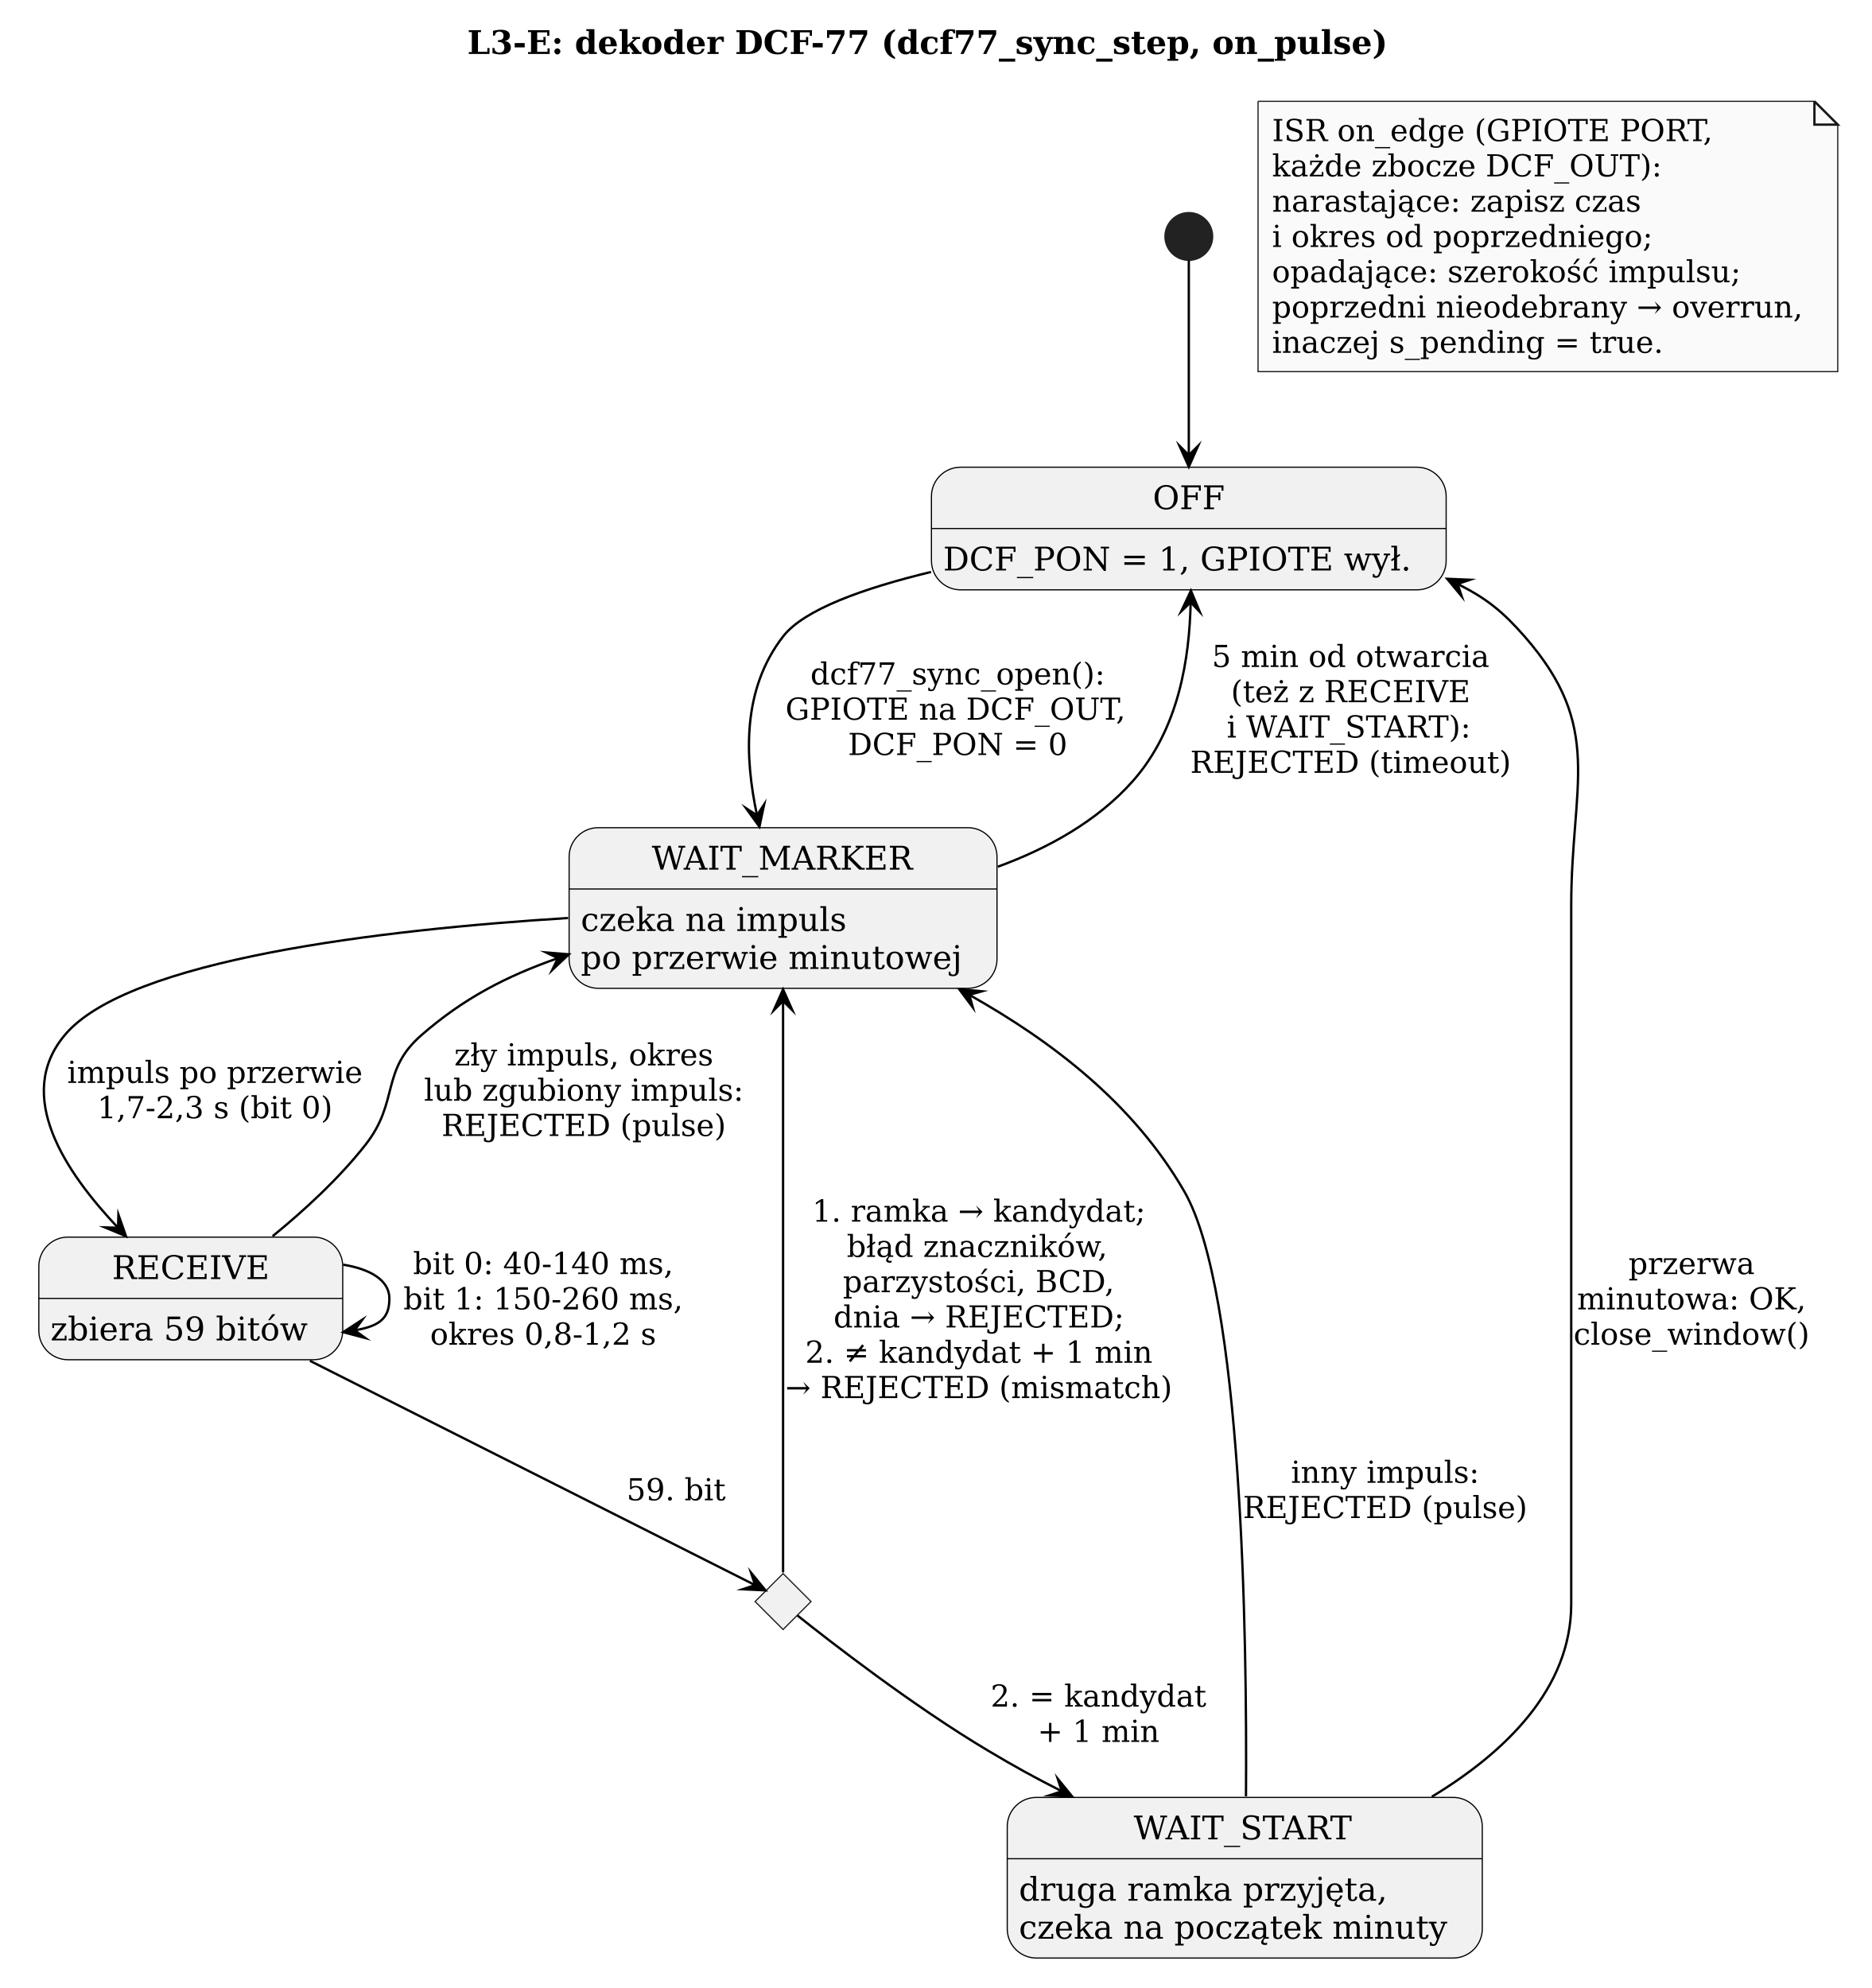
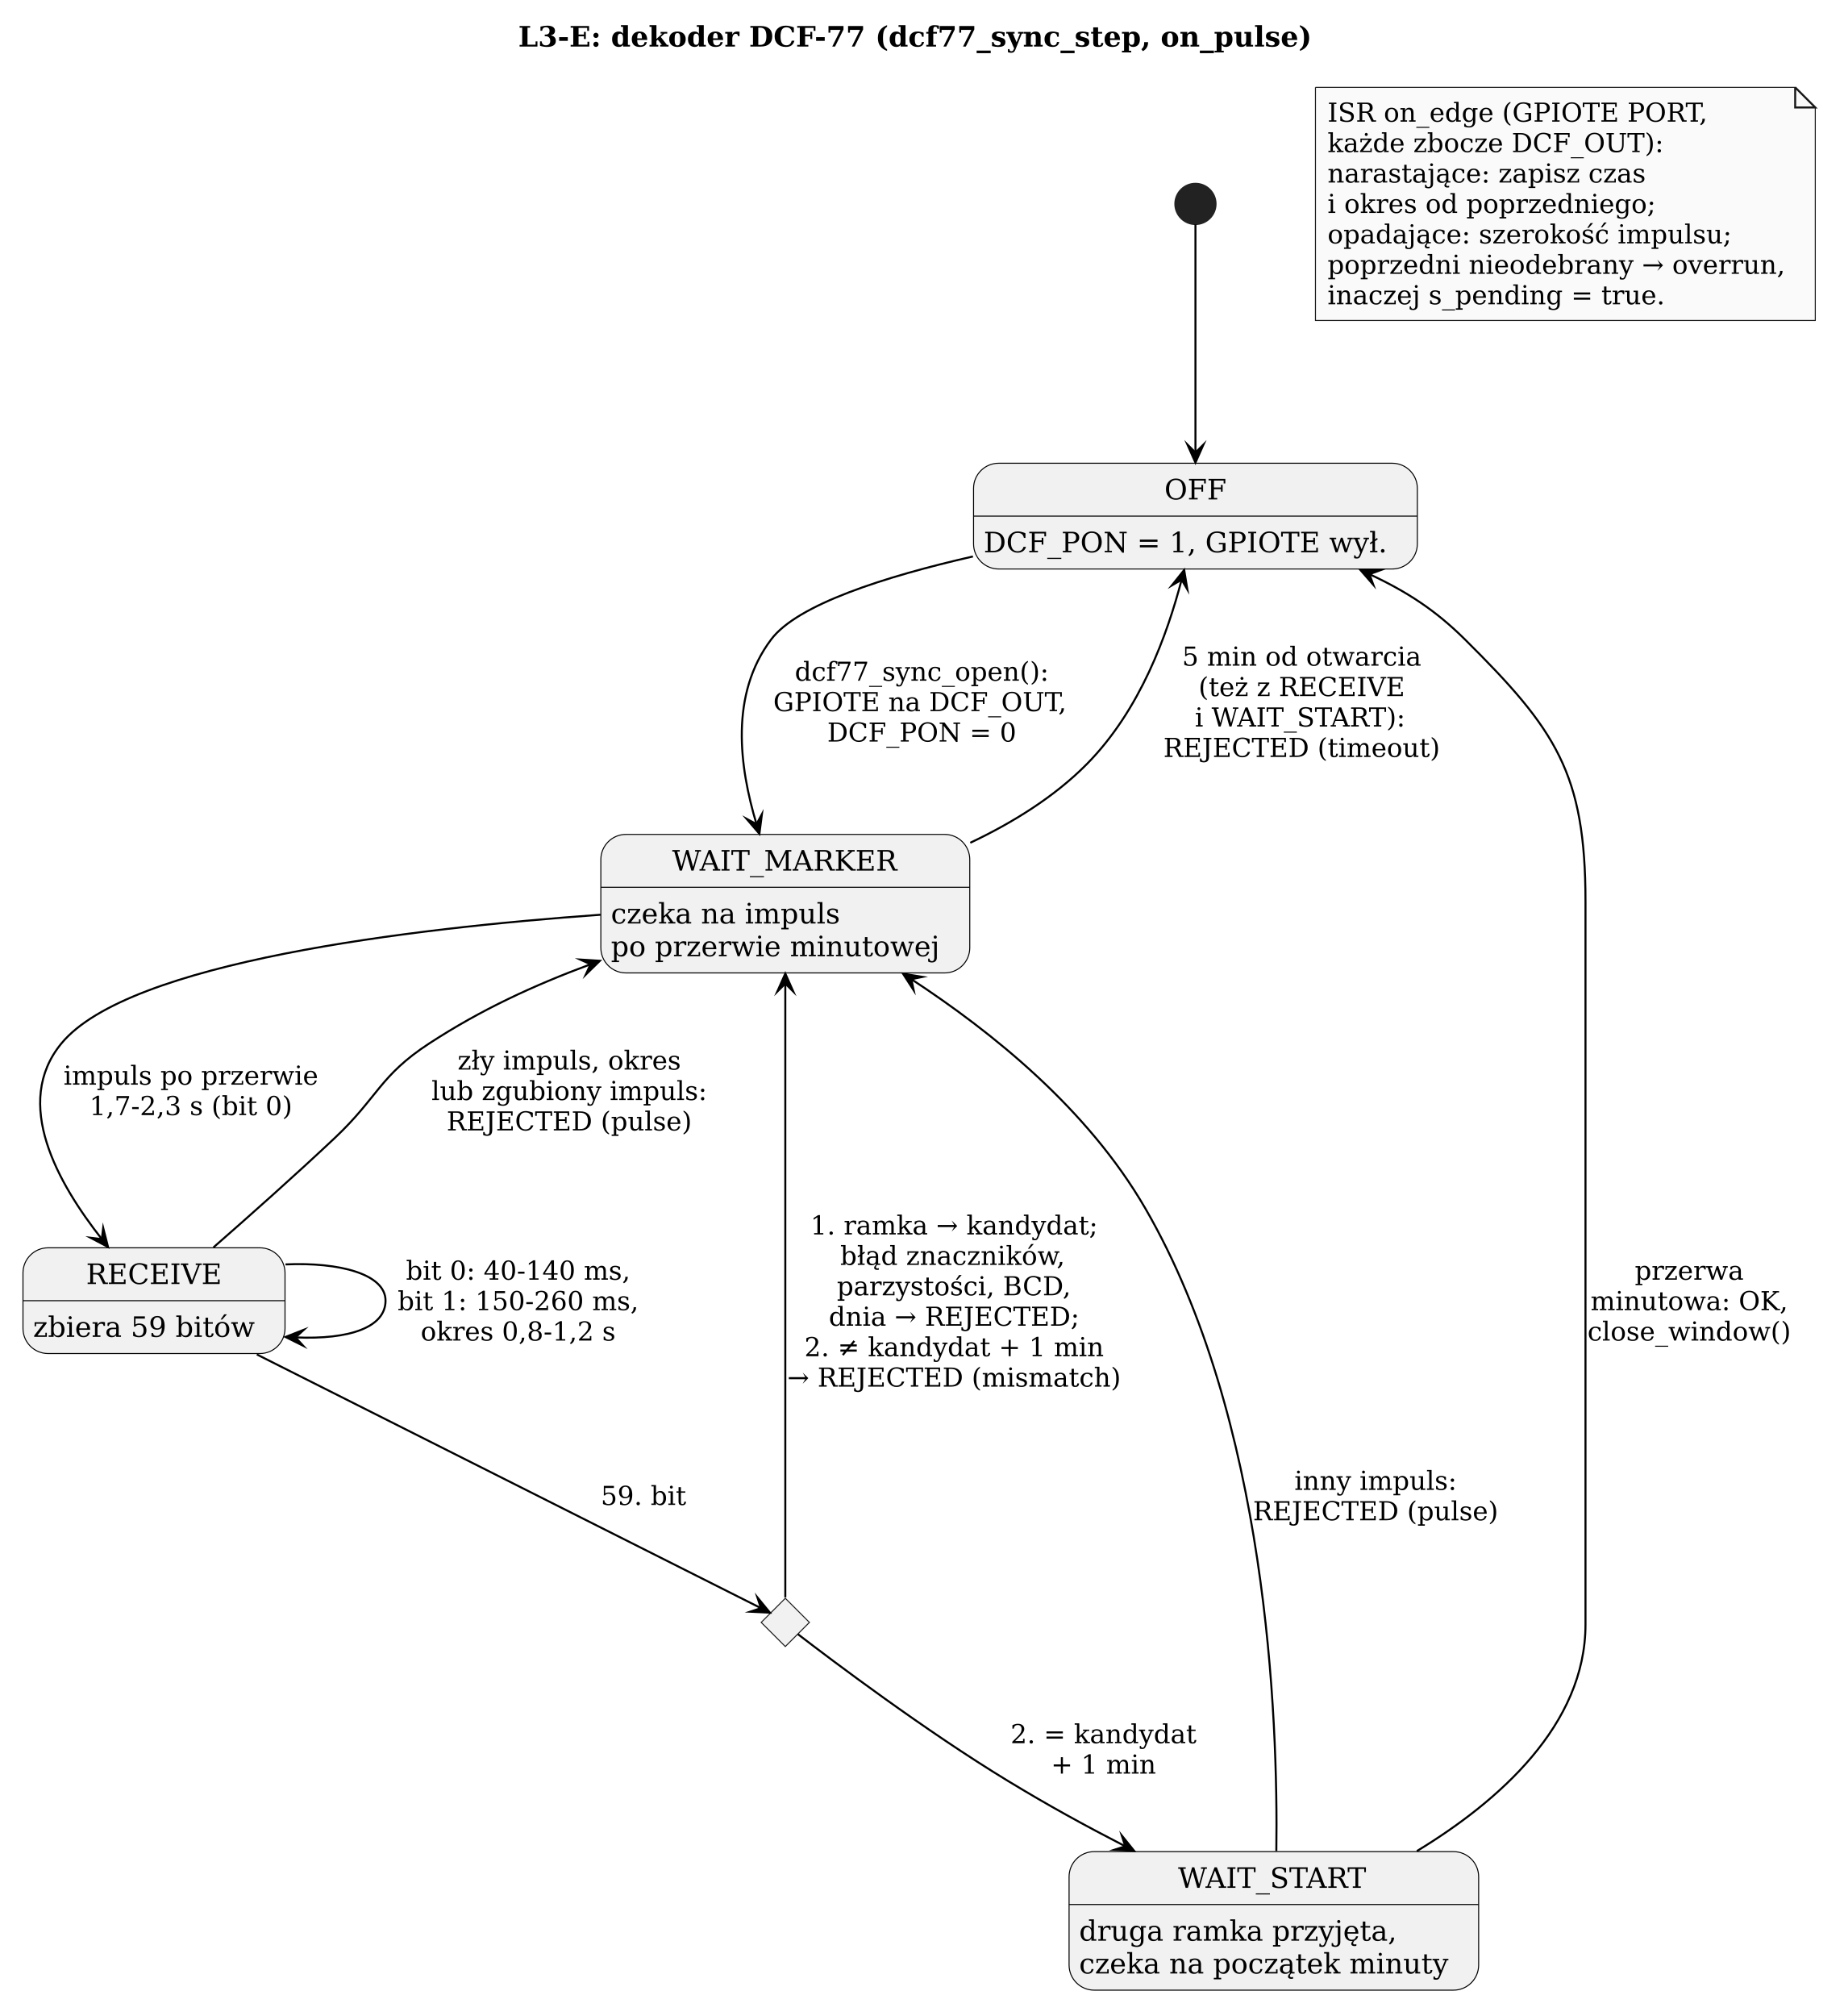
- <svg xmlns="http://www.w3.org/2000/svg" version="1.1" data-diagram-type="STATE" style="width:1338px;height:1421px;background:#FFFFFF;" width="1338.333px" height="1421.667px" viewBox="0 0 1338 1421" zoomAndPan="magnify" preserveAspectRatio="none" contentStyleType="text/css">
+ <svg xmlns="http://www.w3.org/2000/svg" version="1.1" data-diagram-type="STATE" style="width:1528px;height:1671px;background:#FFFFFF;" width="1528.333px" height="1671.667px" viewBox="0 0 1528 1671" zoomAndPan="magnify" preserveAspectRatio="none" contentStyleType="text/css">
  <defs />
  <g font-family="sans-serif" lengthAdjust="spacing">
    <g class="title" data-source-line="15">
-       <text x="333.974" y="38.576" fill="#000" font-size="23.333" textLength="658.916" font-weight="700" font-family="DejaVu Serif">L3-E: dekoder DCF-77 (dcf77_sync_step, on_pulse)</text>
+       <text x="429.624" y="38.576" fill="#000" font-size="23.333" textLength="658.916" font-weight="700" font-family="DejaVu Serif">L3-E: dekoder DCF-77 (dcf77_sync_step, on_pulse)</text>
    </g>
    <g class="entity" data-qualified-name="Off" id="ent0001" data-source-line="18">
-       <rect x="665.75" y="333.962" width="367.896" height="87.656" fill="#F1F1F1" style="stroke:#000;stroke-width:0.833;" rx="20.833" ry="20.833" />
-       <line x1="665.75" y1="377.79" x2="1033.646" y2="377.79" style="stroke:#000;stroke-width:0.833;" />
-       <text x="823.943" y="363.954" fill="#000" font-size="23.333" textLength="51.509" font-family="DejaVu Serif">OFF</text>
-       <text x="674.083" y="407.782" fill="#000" font-size="23.333" textLength="334.562" font-family="DejaVu Serif">DCF_PON = 1, GPIOTE wył.</text>
+       <rect x="807.05" y="383.962" width="367.896" height="87.656" fill="#F1F1F1" style="stroke:#000;stroke-width:0.833;" rx="20.833" ry="20.833" />
+       <line x1="807.05" y1="427.79" x2="1174.946" y2="427.79" style="stroke:#000;stroke-width:0.833;" />
+       <text x="965.243" y="413.954" fill="#000" font-size="23.333" textLength="51.509" font-family="DejaVu Serif">OFF</text>
+       <text x="815.383" y="457.782" fill="#000" font-size="23.333" textLength="334.562" font-family="DejaVu Serif">DCF_PON = 1, GPIOTE wył.</text>
    </g>
    <g class="entity" data-qualified-name="Marker" id="ent0002" data-source-line="20">
-       <rect x="406.783" y="591.612" width="305.825" height="114.818" fill="#F1F1F1" style="stroke:#000;stroke-width:0.833;" rx="20.833" ry="20.833" />
-       <line x1="406.783" y1="635.44" x2="712.609" y2="635.44" style="stroke:#000;stroke-width:0.833;" />
-       <text x="465.884" y="621.604" fill="#000" font-size="23.333" textLength="187.624" font-family="DejaVu Serif">WAIT_MARKER</text>
-       <text x="415.117" y="665.432" fill="#000" font-size="23.333" textLength="189.982" font-family="DejaVu Serif">czeka na impuls</text>
-       <text x="415.117" y="692.594" fill="#000" font-size="23.333" textLength="272.492" font-family="DejaVu Serif">po przerwie minutowej</text>
+       <rect x="498.083" y="691.612" width="305.825" height="114.818" fill="#F1F1F1" style="stroke:#000;stroke-width:0.833;" rx="20.833" ry="20.833" />
+       <line x1="498.083" y1="735.44" x2="803.909" y2="735.44" style="stroke:#000;stroke-width:0.833;" />
+       <text x="557.184" y="721.604" fill="#000" font-size="23.333" textLength="187.624" font-family="DejaVu Serif">WAIT_MARKER</text>
+       <text x="506.417" y="765.432" fill="#000" font-size="23.333" textLength="189.982" font-family="DejaVu Serif">czeka na impuls</text>
+       <text x="506.417" y="792.594" fill="#000" font-size="23.333" textLength="272.492" font-family="DejaVu Serif">po przerwie minutowej</text>
    </g>
    <g class="entity" data-qualified-name="Recv" id="ent0003" data-source-line="22">
-       <rect x="27.75" y="884.262" width="217.22" height="87.656" fill="#F1F1F1" style="stroke:#000;stroke-width:0.833;" rx="20.833" ry="20.833" />
-       <line x1="27.75" y1="928.09" x2="244.97" y2="928.09" style="stroke:#000;stroke-width:0.833;" />
-       <text x="80.066" y="914.254" fill="#000" font-size="23.333" textLength="112.588" font-family="DejaVu Serif">RECEIVE</text>
-       <text x="36.083" y="958.082" fill="#000" font-size="23.333" textLength="183.887" font-family="DejaVu Serif">zbiera 59 bitów</text>
+       <rect x="19.05" y="1034.262" width="217.22" height="87.656" fill="#F1F1F1" style="stroke:#000;stroke-width:0.833;" rx="20.833" ry="20.833" />
+       <line x1="19.05" y1="1078.09" x2="236.27" y2="1078.09" style="stroke:#000;stroke-width:0.833;" />
+       <text x="71.366" y="1064.254" fill="#000" font-size="23.333" textLength="112.588" font-family="DejaVu Serif">RECEIVE</text>
+       <text x="27.383" y="1108.082" fill="#000" font-size="23.333" textLength="183.887" font-family="DejaVu Serif">zbiera 59 bitów</text>
    </g>
    <g class="entity" data-qualified-name="Check" id="ent0004">
-       <polygon points="559.7,1124.762,579.7,1144.762,559.7,1164.762,539.7,1144.762,559.7,1124.762" fill="#F1F1F1" style="stroke:#181818;stroke-width:0.833;stroke-linejoin:miter;stroke-miterlimit:10;" />
+       <polygon points="651,1324.762,671,1344.762,651,1364.762,631,1344.762,651,1324.762" fill="#F1F1F1" style="stroke:#181818;stroke-width:0.833;stroke-linejoin:miter;stroke-miterlimit:10;" />
    </g>
    <g class="entity" data-qualified-name="Start" id="ent0005" data-source-line="26">
-       <rect x="719.933" y="1284.762" width="339.526" height="114.818" fill="#F1F1F1" style="stroke:#000;stroke-width:0.833;" rx="20.833" ry="20.833" />
-       <line x1="719.933" y1="1328.59" x2="1059.46" y2="1328.59" style="stroke:#000;stroke-width:0.833;" />
-       <text x="810.291" y="1314.754" fill="#000" font-size="23.333" textLength="158.81" font-family="DejaVu Serif">WAIT_START</text>
-       <text x="728.267" y="1358.582" fill="#000" font-size="23.333" textLength="263.354" font-family="DejaVu Serif">druga ramka przyjęta,</text>
-       <text x="728.267" y="1385.744" fill="#000" font-size="23.333" textLength="306.193" font-family="DejaVu Serif">czeka na początek minuty</text>
+       <rect x="886.233" y="1534.762" width="339.526" height="114.818" fill="#F1F1F1" style="stroke:#000;stroke-width:0.833;" rx="20.833" ry="20.833" />
+       <line x1="886.233" y1="1578.59" x2="1225.76" y2="1578.59" style="stroke:#000;stroke-width:0.833;" />
+       <text x="976.591" y="1564.754" fill="#000" font-size="23.333" textLength="158.81" font-family="DejaVu Serif">WAIT_START</text>
+       <text x="894.567" y="1608.582" fill="#000" font-size="23.333" textLength="263.354" font-family="DejaVu Serif">druga ramka przyjęta,</text>
+       <text x="894.567" y="1635.744" fill="#000" font-size="23.333" textLength="306.193" font-family="DejaVu Serif">czeka na początek minuty</text>
    </g>
    <g class="entity" data-qualified-name="Isr" id="ent0006" data-source-line="52">
-       <path d="M899.183,72.412 L899.183,265.628 L1313.53,265.628 L1313.53,89.079 L1296.863,72.412 L899.183,72.412" style="stroke:#181818;stroke-width:0.833;" fill="#FAFAFA" />
-       <path d="M1296.863,72.412 L1296.863,89.079 L1313.53,89.079 L1296.863,72.412" style="stroke:#181818;stroke-width:1.667;" fill="#FAFAFA" />
-       <text x="909.183" y="100.857" fill="#000" font-size="21.667" textLength="318.515" font-family="DejaVu Serif">ISR on_edge (GPIOTE PORT,</text>
-       <text x="909.183" y="126.078" fill="#000" font-size="21.667" textLength="278.673" font-family="DejaVu Serif">każde zbocze DCF_OUT):</text>
-       <text x="909.183" y="151.3" fill="#000" font-size="21.667" textLength="263.809" font-family="DejaVu Serif">narastające: zapisz czas</text>
-       <text x="909.183" y="176.521" fill="#000" font-size="21.667" textLength="272.145" font-family="DejaVu Serif">i okres od poprzedniego;</text>
-       <text x="909.183" y="201.742" fill="#000" font-size="21.667" textLength="335.072" font-family="DejaVu Serif">opadające: szerokość impulsu;</text>
-       <text x="909.183" y="226.964" fill="#000" font-size="21.667" textLength="379.347" font-family="DejaVu Serif">poprzedni nieodebrany → overrun,</text>
-       <text x="909.183" y="252.185" fill="#000" font-size="21.667" textLength="279.657" font-family="DejaVu Serif">inaczej s_pending = true.</text>
+       <path d="M1090.483,72.412 L1090.483,265.628 L1504.83,265.628 L1504.83,89.079 L1488.163,72.412 L1090.483,72.412" style="stroke:#181818;stroke-width:0.833;" fill="#FAFAFA" />
+       <path d="M1488.163,72.412 L1488.163,89.079 L1504.83,89.079 L1488.163,72.412" style="stroke:#181818;stroke-width:1.667;" fill="#FAFAFA" />
+       <text x="1100.483" y="100.857" fill="#000" font-size="21.667" textLength="318.515" font-family="DejaVu Serif">ISR on_edge (GPIOTE PORT,</text>
+       <text x="1100.483" y="126.078" fill="#000" font-size="21.667" textLength="278.673" font-family="DejaVu Serif">każde zbocze DCF_OUT):</text>
+       <text x="1100.483" y="151.3" fill="#000" font-size="21.667" textLength="263.809" font-family="DejaVu Serif">narastające: zapisz czas</text>
+       <text x="1100.483" y="176.521" fill="#000" font-size="21.667" textLength="272.145" font-family="DejaVu Serif">i okres od poprzedniego;</text>
+       <text x="1100.483" y="201.742" fill="#000" font-size="21.667" textLength="335.072" font-family="DejaVu Serif">opadające: szerokość impulsu;</text>
+       <text x="1100.483" y="226.964" fill="#000" font-size="21.667" textLength="379.347" font-family="DejaVu Serif">poprzedni nieodebrany → overrun,</text>
+       <text x="1100.483" y="252.185" fill="#000" font-size="21.667" textLength="279.657" font-family="DejaVu Serif">inaczej s_pending = true.</text>
    </g>
    <g class="start_entity" data-qualified-name=".start." id="ent0007" data-source-line="28">
-       <ellipse cx="849.7" cy="169.012" rx="16.667" ry="16.667" fill="#222" style="stroke:#222;stroke-width:1.667;" />
+       <ellipse cx="991" cy="169.012" rx="16.667" ry="16.667" fill="#222" style="stroke:#222;stroke-width:1.667;" />
    </g>
    <g class="link" data-entity-1="ent0007" data-entity-2="ent0001" id="lnk8" data-source-line="28" data-link-type="dependency">
-       <path d="M849.7,186.112 C849.7,217.095 849.7,279.462 849.7,325.329" style="stroke:#000;stroke-width:1.667;" fill="none" id="*start*-to-Off" />
-       <polygon points="849.7,333.662,856.367,318.662,849.7,325.329,843.033,318.662,849.7,333.662" fill="#000" style="stroke:#000;stroke-width:1.667;stroke-linejoin:miter;stroke-miterlimit:10;" />
+       <path d="M991,185.895 C991,224.129 991,316.995 991,375.112" style="stroke:#000;stroke-width:1.667;" fill="none" id="*start*-to-Off" />
+       <polygon points="991,383.445,997.667,368.445,991,375.112,984.333,368.445,991,383.445" fill="#000" style="stroke:#000;stroke-width:1.667;stroke-linejoin:miter;stroke-miterlimit:10;" />
    </g>
    <g class="link" data-entity-1="ent0001" data-entity-2="ent0002" id="lnk9" data-source-line="30" data-link-type="dependency">
-       <path d="M665.467,408.829 C617.267,420.445 574.567,435.695 559.7,454.945 C530.267,492.995 532.225,540.976 541.075,582.793" style="stroke:#000;stroke-width:1.667;" fill="none" id="Off-to-Marker" />
-       <polygon points="542.8,590.945,546.216,574.89,541.075,582.793,533.172,577.651,542.8,590.945" fill="#000" style="stroke:#000;stroke-width:1.667;stroke-linejoin:miter;stroke-miterlimit:10;" />
-       <text x="579.214" y="489.224" fill="#000" font-size="21.667" textLength="210.605" font-family="DejaVu Serif">dcf77_sync_open():</text>
-       <text x="561.367" y="514.445" fill="#000" font-size="21.667" textLength="246.3" font-family="DejaVu Serif">GPIOTE na DCF_OUT,</text>
-       <text x="606.102" y="539.666" fill="#000" font-size="21.667" textLength="156.829" font-family="DejaVu Serif">DCF_PON = 0</text>
+       <path d="M806.55,461.229 C733.25,477.962 661.117,501.045 639.333,529.945 C604.85,575.662 612.881,635.428 627.131,683.111" style="stroke:#000;stroke-width:1.667;" fill="none" id="Off-to-Marker" />
+       <polygon points="629.517,691.095,631.609,674.815,627.131,683.111,618.834,678.632,629.517,691.095" fill="#000" style="stroke:#000;stroke-width:1.667;stroke-linejoin:miter;stroke-miterlimit:10;" />
+       <text x="658.847" y="564.224" fill="#000" font-size="21.667" textLength="210.605" font-family="DejaVu Serif">dcf77_sync_open():</text>
+       <text x="641" y="589.445" fill="#000" font-size="21.667" textLength="246.3" font-family="DejaVu Serif">GPIOTE na DCF_OUT,</text>
+       <text x="685.735" y="614.666" fill="#000" font-size="21.667" textLength="156.829" font-family="DejaVu Serif">DCF_PON = 0</text>
    </g>
    <g class="link" data-entity-1="ent0002" data-entity-2="ent0001" id="lnk18" data-source-line="48" data-link-type="dependency">
-       <path d="M713.183,619.529 C749.167,606.345 784.35,586.912 809.7,558.279 C842.783,520.862 850.149,470.41 851.032,430.543" style="stroke:#000;stroke-width:1.667;" fill="none" id="Marker-to-Off" />
-       <polygon points="851.217,422.212,844.219,437.061,851.032,430.543,857.549,437.356,851.217,422.212" fill="#000" style="stroke:#000;stroke-width:1.667;stroke-linejoin:miter;stroke-miterlimit:10;" />
-       <text x="866.187" y="476.724" fill="#000" font-size="21.667" textLength="198.343" font-family="DejaVu Serif">5 min od otwarcia</text>
-       <text x="879.793" y="501.945" fill="#000" font-size="21.667" textLength="171.133" font-family="DejaVu Serif">(też z RECEIVE</text>
-       <text x="876.841" y="527.166" fill="#000" font-size="21.667" textLength="177.036" font-family="DejaVu Serif">i WAIT_START):</text>
-       <text x="850.683" y="552.388" fill="#000" font-size="21.667" textLength="229.351" font-family="DejaVu Serif">REJECTED (timeout)</text>
+       <path d="M804.333,698.545 C839.267,682.012 874,660.595 901,633.279 C945.433,588.279 967.705,525.674 979.539,480.49" style="stroke:#000;stroke-width:1.667;" fill="none" id="Marker-to-Off" />
+       <polygon points="981.65,472.429,971.401,485.25,979.539,480.49,984.299,488.628,981.65,472.429" fill="#000" style="stroke:#000;stroke-width:1.667;stroke-linejoin:miter;stroke-miterlimit:10;" />
+       <text x="979.904" y="551.724" fill="#000" font-size="21.667" textLength="198.343" font-family="DejaVu Serif">5 min od otwarcia</text>
+       <text x="993.509" y="576.945" fill="#000" font-size="21.667" textLength="171.133" font-family="DejaVu Serif">(też z RECEIVE</text>
+       <text x="990.558" y="602.166" fill="#000" font-size="21.667" textLength="177.036" font-family="DejaVu Serif">i WAIT_START):</text>
+       <text x="964.4" y="627.388" fill="#000" font-size="21.667" textLength="229.351" font-family="DejaVu Serif">REJECTED (timeout)</text>
    </g>
    <g class="link" data-entity-1="ent0002" data-entity-2="ent0003" id="lnk10" data-source-line="32" data-link-type="dependency">
-       <path d="M406.05,656.179 C271.883,664.579 91.717,685.862 46.367,739.762 C10,782.979 46.364,837.335 84.364,877.601" style="stroke:#000;stroke-width:1.667;" fill="none" id="Marker-to-Recv" />
-       <polygon points="90.083,883.662,84.637,868.177,84.364,877.601,74.94,877.329,90.083,883.662" fill="#000" style="stroke:#000;stroke-width:1.667;stroke-linejoin:miter;stroke-miterlimit:10;" />
-       <text x="48.033" y="774.04" fill="#000" font-size="21.667" textLength="211.155" font-family="DejaVu Serif">impuls po przerwie</text>
-       <text x="69.504" y="799.262" fill="#000" font-size="21.667" textLength="168.213" font-family="DejaVu Serif">1,7-2,3 s (bit 0)</text>
+       <path d="M497.867,758.195 C339.2,769.545 106.683,797.479 51,864.762 C10,914.295 48.198,981.012 84.415,1027.062" style="stroke:#000;stroke-width:1.667;" fill="none" id="Marker-to-Recv" />
+       <polygon points="89.567,1033.612,85.534,1017.7,84.415,1027.062,75.054,1025.943,89.567,1033.612" fill="#000" style="stroke:#000;stroke-width:1.667;stroke-linejoin:miter;stroke-miterlimit:10;" />
+       <text x="52.667" y="899.04" fill="#000" font-size="21.667" textLength="211.155" font-family="DejaVu Serif">impuls po przerwie</text>
+       <text x="74.138" y="924.262" fill="#000" font-size="21.667" textLength="168.213" font-family="DejaVu Serif">1,7-2,3 s (bit 0)</text>
    </g>
    <g class="link" data-entity-1="ent0003" data-entity-2="ent0002" id="lnk12" data-source-line="36" data-link-type="dependency">
-       <path d="M194.85,883.629 C217.467,865.179 242.417,842.279 261.367,818.095 C285.467,787.312 271.85,765.395 301.367,739.762 C331.267,713.779 361.269,698.018 398.752,684.884" style="stroke:#000;stroke-width:1.667;" fill="none" id="Recv-to-Marker" />
-       <polygon points="406.617,682.129,390.256,680.797,398.752,684.884,394.665,693.38,406.617,682.129" fill="#000" style="stroke:#000;stroke-width:1.667;stroke-linejoin:miter;stroke-miterlimit:10;" />
-       <text x="324.679" y="761.54" fill="#000" font-size="21.667" textLength="185.161" font-family="DejaVu Serif">zły impuls, okres</text>
-       <text x="303.033" y="786.762" fill="#000" font-size="21.667" textLength="228.452" font-family="DejaVu Serif">lub zgubiony impuls:</text>
-       <text x="315.591" y="811.983" fill="#000" font-size="21.667" textLength="203.337" font-family="DejaVu Serif">REJECTED (pulse)</text>
+       <path d="M176.95,1033.912 C206.533,1008.062 244.7,974.162 277.667,943.095 C313.483,909.312 314.733,891.629 356,864.762 C399.017,836.745 442.156,816.885 489.506,799.268" style="stroke:#000;stroke-width:1.667;" fill="none" id="Recv-to-Marker" />
+       <polygon points="497.317,796.362,480.933,795.344,489.506,799.268,485.583,807.841,497.317,796.362" fill="#000" style="stroke:#000;stroke-width:1.667;stroke-linejoin:miter;stroke-miterlimit:10;" />
+       <text x="379.312" y="886.54" fill="#000" font-size="21.667" textLength="185.161" font-family="DejaVu Serif">zły impuls, okres</text>
+       <text x="357.667" y="911.762" fill="#000" font-size="21.667" textLength="228.452" font-family="DejaVu Serif">lub zgubiony impuls:</text>
+       <text x="370.224" y="936.983" fill="#000" font-size="21.667" textLength="203.337" font-family="DejaVu Serif">REJECTED (pulse)</text>
    </g>
    <g class="link" data-entity-1="ent0003" data-entity-2="ent0003" id="lnk11" data-source-line="34" data-link-type="dependency">
-       <path d="M245.267,903.979 C264.717,907.112 278.3,915.145 278.3,928.095 C278.3,941.045 272.944,947.753 253.494,950.887" style="stroke:#000;stroke-width:1.667;" fill="none" id="Recv-to-Recv" />
-       <polygon points="245.267,952.212,261.136,956.408,253.494,950.887,259.015,943.245,245.267,952.212" fill="#000" style="stroke:#000;stroke-width:1.667;stroke-linejoin:miter;stroke-miterlimit:10;" />
-       <text x="295.192" y="910.707" fill="#000" font-size="21.667" textLength="186.05" font-family="DejaVu Serif">bit 0: 40-140 ms,</text>
-       <text x="288.3" y="935.928" fill="#000" font-size="21.667" textLength="199.835" font-family="DejaVu Serif">bit 1: 150-260 ms,</text>
-       <text x="307.417" y="961.15" fill="#000" font-size="21.667" textLength="161.601" font-family="DejaVu Serif">okres 0,8-1,2 s</text>
+       <path d="M236.667,1048.029 C281.6,1046.045 319.6,1056.079 319.6,1078.095 C319.6,1100.112 289.925,1110.513 244.992,1108.53" style="stroke:#000;stroke-width:1.667;" fill="none" id="Recv-to-Recv" />
+       <polygon points="236.667,1108.162,251.358,1115.484,244.992,1108.53,251.946,1102.163,236.667,1108.162" fill="#000" style="stroke:#000;stroke-width:1.667;stroke-linejoin:miter;stroke-miterlimit:10;" />
+       <text x="336.492" y="1060.707" fill="#000" font-size="21.667" textLength="186.05" font-family="DejaVu Serif">bit 0: 40-140 ms,</text>
+       <text x="329.6" y="1085.928" fill="#000" font-size="21.667" textLength="199.835" font-family="DejaVu Serif">bit 1: 150-260 ms,</text>
+       <text x="348.717" y="1111.15" fill="#000" font-size="21.667" textLength="161.601" font-family="DejaVu Serif">okres 0,8-1,2 s</text>
    </g>
    <g class="link" data-entity-1="ent0003" data-entity-2="ent0004" id="lnk13" data-source-line="38" data-link-type="dependency">
-       <path d="M221.517,972.679 C327.267,1025.962 492.125,1109.046 539.725,1133.029" style="stroke:#000;stroke-width:1.667;" fill="none" id="Recv-to-Check" />
-       <polygon points="547.167,1136.779,536.771,1124.076,539.725,1133.029,530.771,1135.983,547.167,1136.779" fill="#000" style="stroke:#000;stroke-width:1.667;stroke-linejoin:miter;stroke-miterlimit:10;" />
-       <text x="447.833" y="1072.374" fill="#000" font-size="21.667" textLength="70.85" font-family="DejaVu Serif">59. bit</text>
+       <path d="M212.9,1122.662 C342.667,1187.945 573.306,1304 630.806,1332.933" style="stroke:#000;stroke-width:1.667;" fill="none" id="Recv-to-Check" />
+       <polygon points="638.25,1336.679,627.847,1323.981,630.806,1332.933,621.854,1335.892,638.25,1336.679" fill="#000" style="stroke:#000;stroke-width:1.667;stroke-linejoin:miter;stroke-miterlimit:10;" />
+       <text x="498.017" y="1247.374" fill="#000" font-size="21.667" textLength="70.85" font-family="DejaVu Serif">59. bit</text>
    </g>
    <g class="link" data-entity-1="ent0004" data-entity-2="ent0002" id="lnk14" data-source-line="40" data-link-type="dependency">
-       <path d="M559.7,1123.945 C559.7,1054.895 559.7,825.395 559.7,715.512" style="stroke:#000;stroke-width:1.667;" fill="none" id="Check-to-Marker" />
-       <polygon points="559.7,707.179,553.033,722.179,559.7,715.512,566.367,722.179,559.7,707.179" fill="#000" style="stroke:#000;stroke-width:1.667;stroke-linejoin:miter;stroke-miterlimit:10;" />
-       <text x="580.505" y="873.207" fill="#000" font-size="21.667" textLength="238.259" font-family="DejaVu Serif">1. ramka → kandydat;</text>
-       <text x="605.187" y="898.428" fill="#000" font-size="21.667" textLength="188.896" font-family="DejaVu Serif">błąd znaczników,</text>
-       <text x="602.441" y="923.65" fill="#000" font-size="21.667" textLength="194.386" font-family="DejaVu Serif">parzystości, BCD,</text>
-       <text x="595.76" y="948.871" fill="#000" font-size="21.667" textLength="207.748" font-family="DejaVu Serif">dnia → REJECTED;</text>
-       <text x="575.517" y="974.092" fill="#000" font-size="21.667" textLength="248.236" font-family="DejaVu Serif">2. ≠ kandydat + 1 min</text>
-       <text x="561.367" y="999.314" fill="#000" font-size="21.667" textLength="276.536" font-family="DejaVu Serif">→ REJECTED (mismatch)</text>
+       <path d="M651,1324.029 C651,1244.195 651,943.529 651,815.279" style="stroke:#000;stroke-width:1.667;" fill="none" id="Check-to-Marker" />
+       <polygon points="651,806.945,644.333,821.945,651,815.279,657.667,821.945,651,806.945" fill="#000" style="stroke:#000;stroke-width:1.667;stroke-linejoin:miter;stroke-miterlimit:10;" />
+       <text x="671.805" y="1023.207" fill="#000" font-size="21.667" textLength="238.259" font-family="DejaVu Serif">1. ramka → kandydat;</text>
+       <text x="696.487" y="1048.428" fill="#000" font-size="21.667" textLength="188.896" font-family="DejaVu Serif">błąd znaczników,</text>
+       <text x="693.741" y="1073.65" fill="#000" font-size="21.667" textLength="194.386" font-family="DejaVu Serif">parzystości, BCD,</text>
+       <text x="687.06" y="1098.871" fill="#000" font-size="21.667" textLength="207.748" font-family="DejaVu Serif">dnia → REJECTED;</text>
+       <text x="666.817" y="1124.092" fill="#000" font-size="21.667" textLength="248.236" font-family="DejaVu Serif">2. ≠ kandydat + 1 min</text>
+       <text x="652.667" y="1149.314" fill="#000" font-size="21.667" textLength="276.536" font-family="DejaVu Serif">→ REJECTED (mismatch)</text>
    </g>
    <g class="link" data-entity-1="ent0004" data-entity-2="ent0005" id="lnk15" data-source-line="42" data-link-type="dependency">
-       <path d="M569.95,1154.712 C593.3,1173.329 652.533,1219.395 706.367,1251.429 C725.367,1262.745 738.583,1270.063 758.949,1280.38" style="stroke:#000;stroke-width:1.667;" fill="none" id="Check-to-Start" />
-       <polygon points="766.383,1284.145,756.015,1271.42,758.949,1280.38,749.99,1283.314,766.383,1284.145" fill="#000" style="stroke:#000;stroke-width:1.667;stroke-linejoin:miter;stroke-miterlimit:10;" />
-       <text x="708.033" y="1219.874" fill="#000" font-size="21.667" textLength="154.206" font-family="DejaVu Serif">2. = kandydat</text>
-       <text x="741.565" y="1245.095" fill="#000" font-size="21.667" textLength="87.143" font-family="DejaVu Serif">+ 1 min</text>
+       <path d="M661.5,1354.562 C689.2,1375.862 766.867,1434.479 836,1476.429 C869.1,1496.512 898.709,1512.761 932.793,1530.328" style="stroke:#000;stroke-width:1.667;" fill="none" id="Check-to-Start" />
+       <polygon points="940.2,1534.145,929.921,1521.348,932.793,1530.328,923.813,1533.199,940.2,1534.145" fill="#000" style="stroke:#000;stroke-width:1.667;stroke-linejoin:miter;stroke-miterlimit:10;" />
+       <text x="837.667" y="1444.874" fill="#000" font-size="21.667" textLength="154.206" font-family="DejaVu Serif">2. = kandydat</text>
+       <text x="871.198" y="1470.095" fill="#000" font-size="21.667" textLength="87.143" font-family="DejaVu Serif">+ 1 min</text>
    </g>
    <g class="link" data-entity-1="ent0005" data-entity-2="ent0001" id="lnk16" data-source-line="44" data-link-type="dependency">
-       <path d="M1023.4,1284.295 C1075.533,1252.729 1123.033,1207.279 1123.033,1146.429 C1123.033,647.345 1123.033,647.345 1123.033,647.345 C1123.033,560.562 1146.833,520.262 1089.7,454.945 C1074.45,437.529 1062.699,427.782 1041.799,417.415" style="stroke:#000;stroke-width:1.667;" fill="none" id="Start-to-Off" />
-       <polygon points="1034.333,413.712,1044.809,426.35,1041.799,417.415,1050.733,414.405,1034.333,413.712" fill="#000" style="stroke:#000;stroke-width:1.667;stroke-linejoin:miter;stroke-miterlimit:10;" />
-       <text x="1163.897" y="910.707" fill="#000" font-size="21.667" textLength="90.285" font-family="DejaVu Serif">przerwa</text>
-       <text x="1127.228" y="935.928" fill="#000" font-size="21.667" textLength="163.621" font-family="DejaVu Serif">minutowa: OK,</text>
-       <text x="1124.7" y="961.15" fill="#000" font-size="21.667" textLength="168.678" font-family="DejaVu Serif">close_window()</text>
+       <path d="M1174.567,1534.295 C1242.483,1493.045 1314.333,1429.729 1314.333,1346.429 C1314.333,747.345 1314.333,747.345 1314.333,747.345 C1314.333,640.995 1289.85,604.845 1214.333,529.945 C1190.017,505.845 1166.468,490.486 1135.252,475.919" style="stroke:#000;stroke-width:1.667;" fill="none" id="Start-to-Off" />
+       <polygon points="1127.7,472.395,1138.474,484.78,1135.252,475.919,1144.112,472.697,1127.7,472.395" fill="#000" style="stroke:#000;stroke-width:1.667;stroke-linejoin:miter;stroke-miterlimit:10;" />
+       <text x="1355.197" y="1060.707" fill="#000" font-size="21.667" textLength="90.285" font-family="DejaVu Serif">przerwa</text>
+       <text x="1318.528" y="1085.928" fill="#000" font-size="21.667" textLength="163.621" font-family="DejaVu Serif">minutowa: OK,</text>
+       <text x="1316" y="1111.15" fill="#000" font-size="21.667" textLength="168.678" font-family="DejaVu Serif">close_window()</text>
    </g>
    <g class="link" data-entity-1="ent0005" data-entity-2="ent0002" id="lnk17" data-source-line="46" data-link-type="dependency">
-       <path d="M890.567,1283.979 C891.35,1171.379 888.117,923.662 846.367,851.429 C809.867,788.312 751.862,744.333 692.812,711.099" style="stroke:#000;stroke-width:1.667;" fill="none" id="Start-to-Marker" />
-       <polygon points="685.55,707.012,695.352,720.179,692.812,711.099,701.892,708.559,685.55,707.012" fill="#000" style="stroke:#000;stroke-width:1.667;stroke-linejoin:miter;stroke-miterlimit:10;" />
-       <text x="922.729" y="1059.874" fill="#000" font-size="21.667" textLength="134.613" font-family="DejaVu Serif">inny impuls:</text>
-       <text x="888.367" y="1085.095" fill="#000" font-size="21.667" textLength="203.337" font-family="DejaVu Serif">REJECTED (pulse)</text>
+       <path d="M1058.05,1534.279 C1059.583,1424.212 1050.467,1175.845 949.333,1001.429 C901.467,918.895 822.801,855.784 755.517,811.634" style="stroke:#000;stroke-width:1.667;" fill="none" id="Start-to-Marker" />
+       <polygon points="748.55,807.062,757.434,820.865,755.517,811.634,764.749,809.718,748.55,807.062" fill="#000" style="stroke:#000;stroke-width:1.667;stroke-linejoin:miter;stroke-miterlimit:10;" />
+       <text x="1073.045" y="1234.874" fill="#000" font-size="21.667" textLength="134.613" font-family="DejaVu Serif">inny impuls:</text>
+       <text x="1038.683" y="1260.095" fill="#000" font-size="21.667" textLength="203.337" font-family="DejaVu Serif">REJECTED (pulse)</text>
    </g>
  </g>
</svg>
